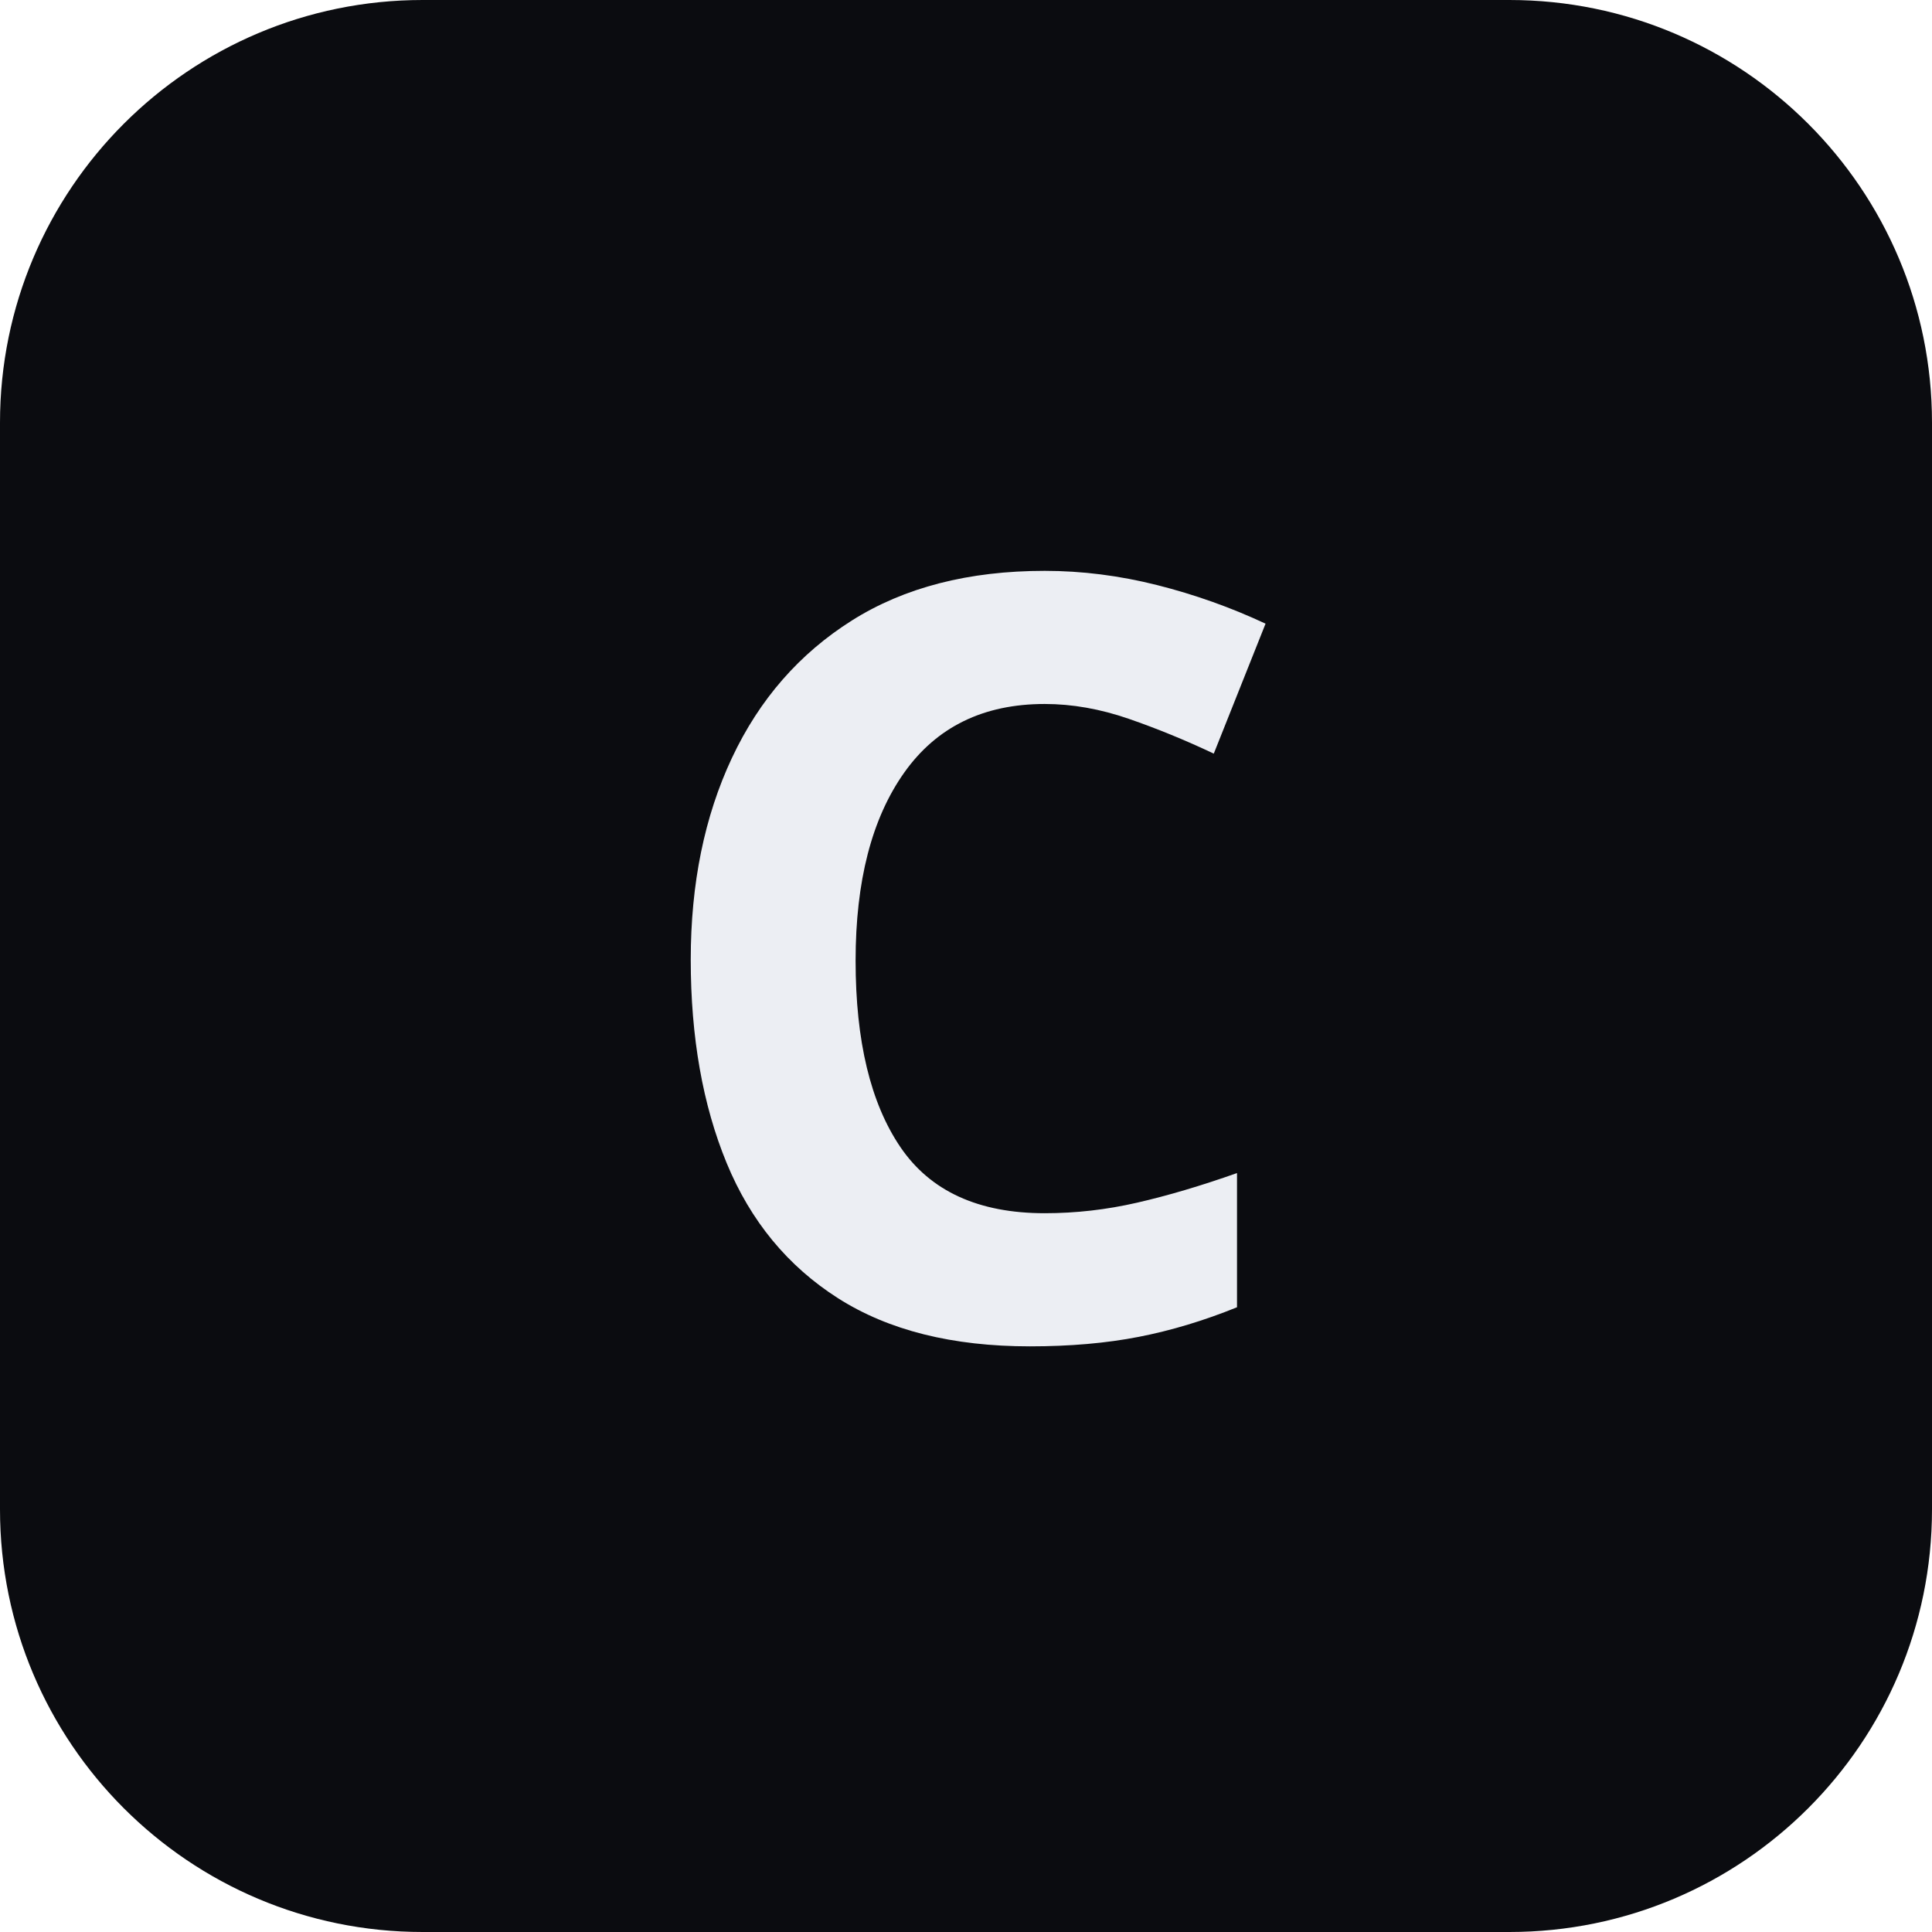
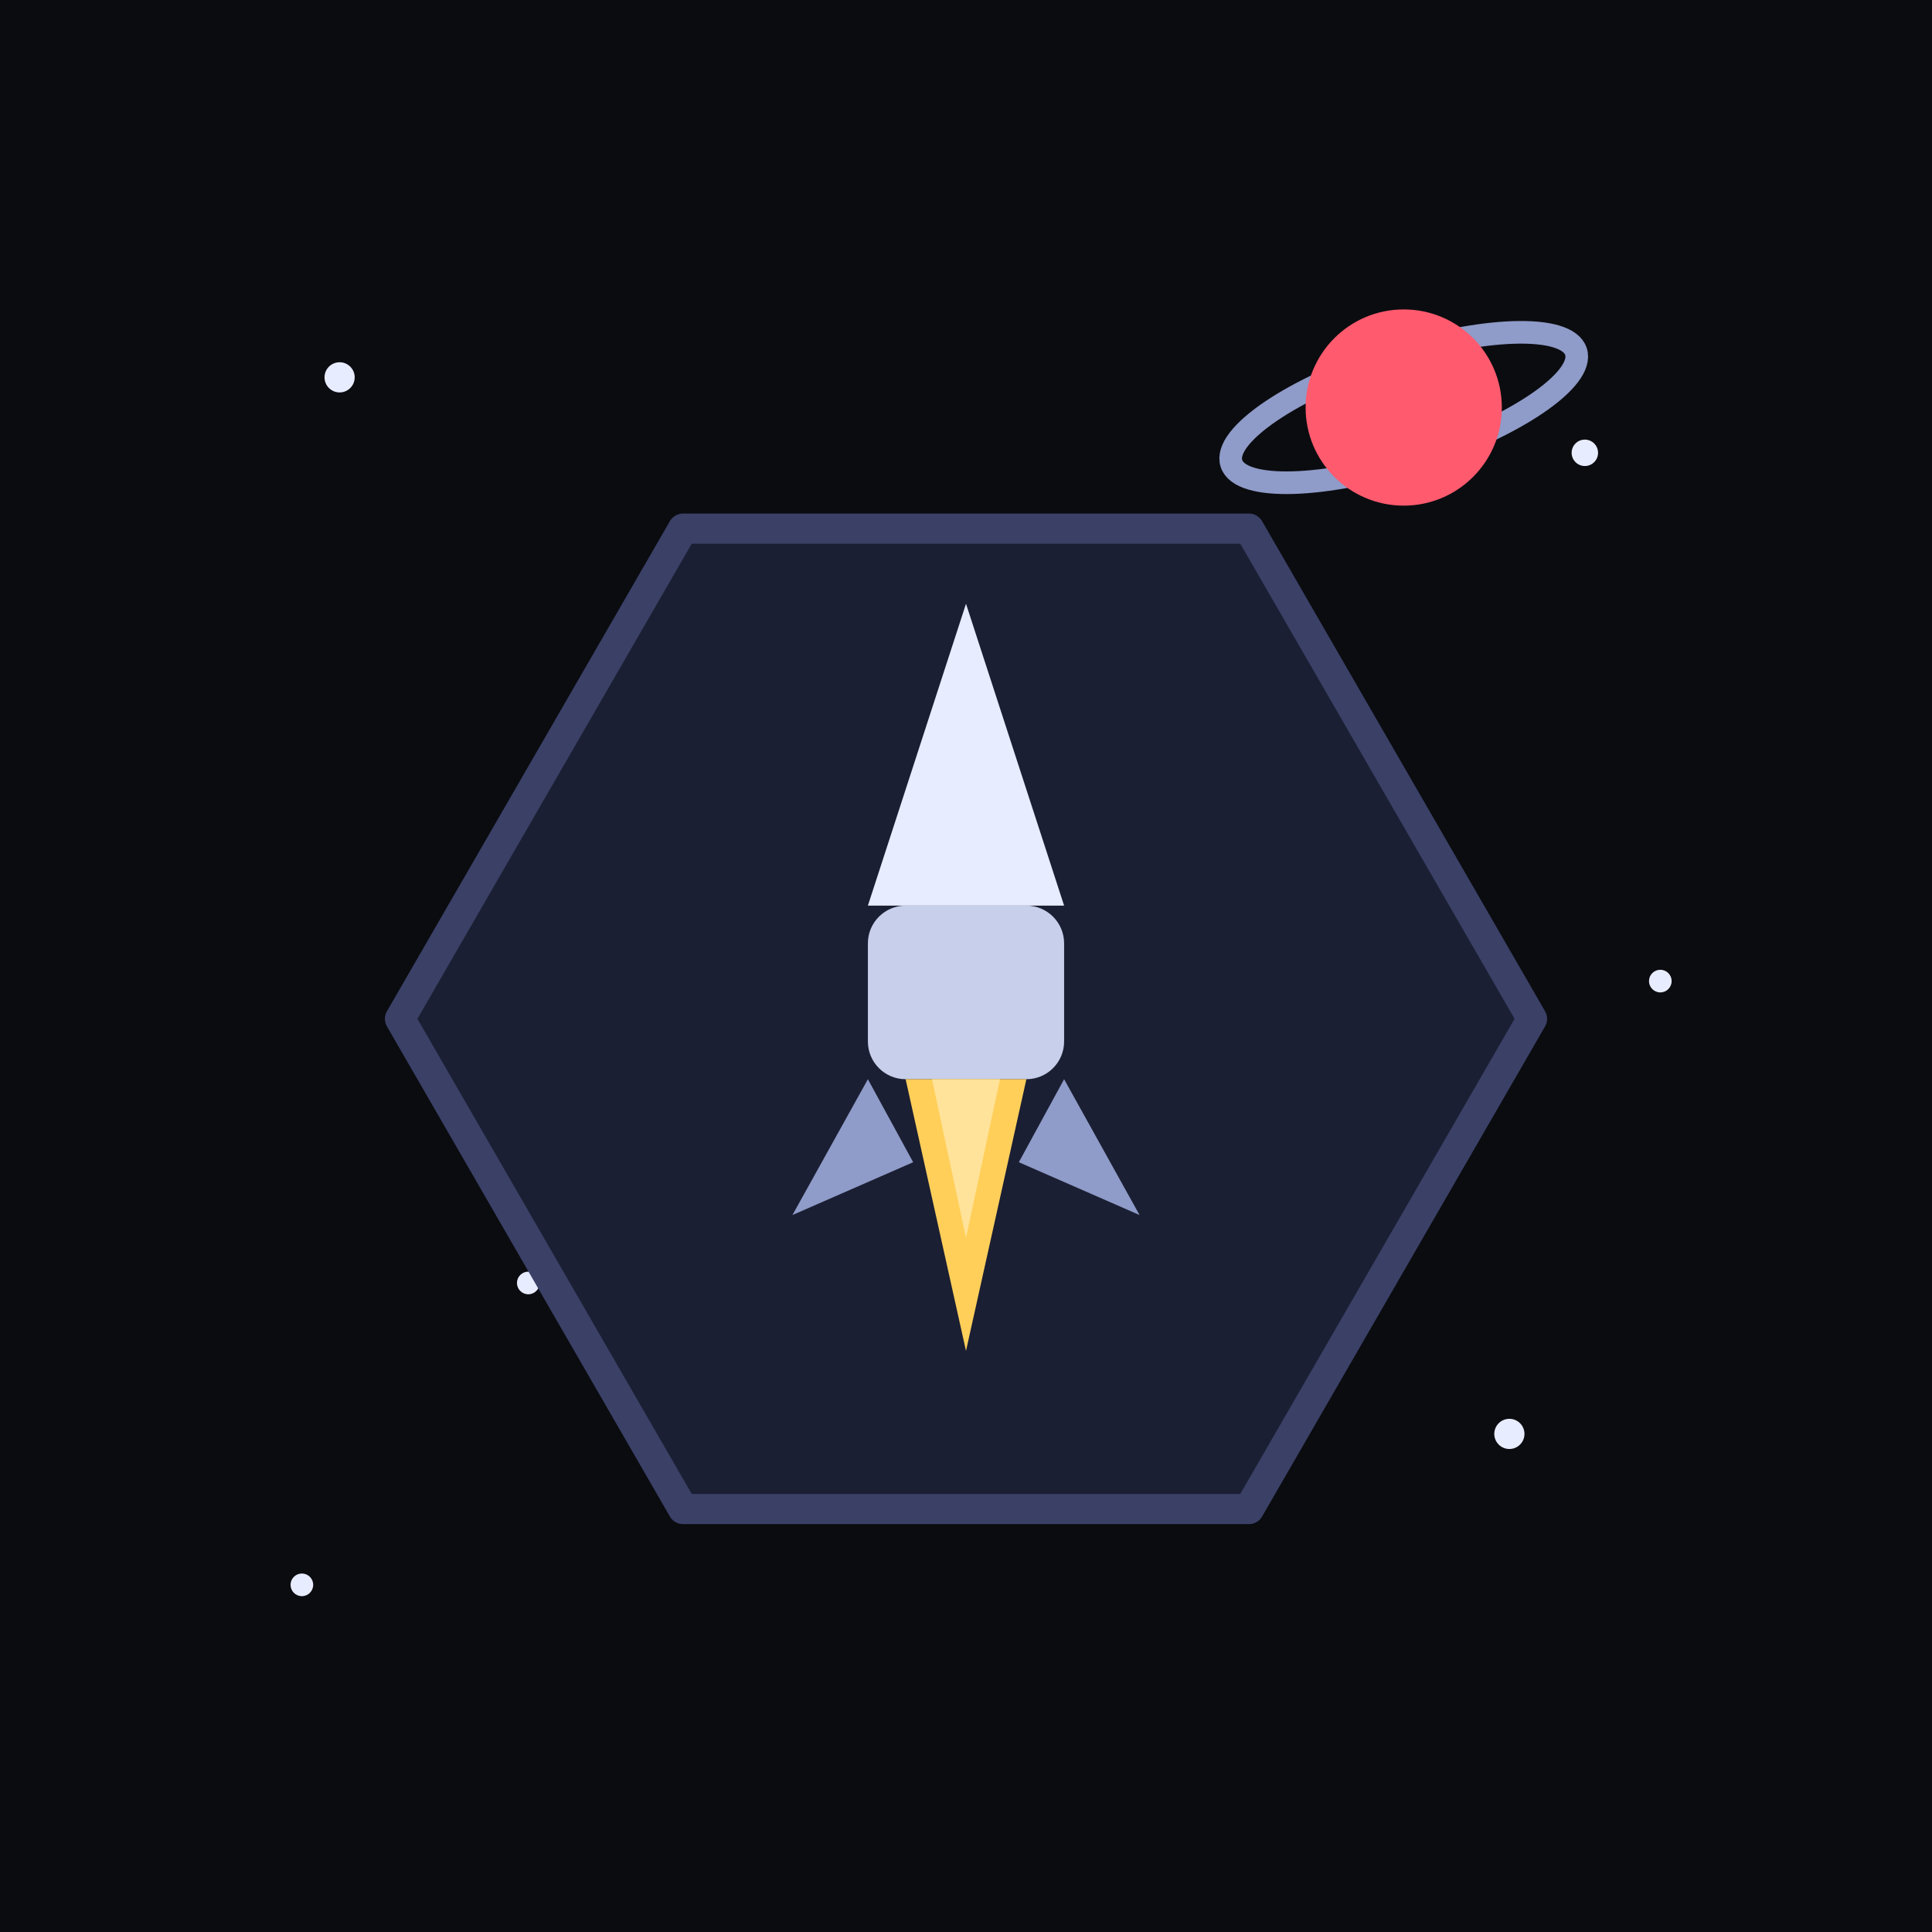
<svg xmlns="http://www.w3.org/2000/svg" viewBox="0 0 512 512">
-   <rect width="512" height="512" rx="112" fill="#0b0c10" />
-   <text x="256" y="256" dy=".35em" text-anchor="middle" font-family="system-ui,sans-serif" font-weight="700" font-size="280" fill="#eceef3">C</text>
+   <rect width="512" height="512" fill="#0b0c10" />
+   <g fill="#e8ecff">
+     <circle cx="90" cy="100" r="4" />
+     <circle cx="140" cy="340" r="3" />
+     <circle cx="420" cy="120" r="3.5" />
+     <circle cx="400" cy="380" r="4" />
+     <circle cx="80" cy="420" r="3" />
+     <circle cx="440" cy="260" r="3" />
+   </g>
+   <g transform="translate(372 108)">
+     <ellipse cx="0" cy="0" rx="48" ry="14" fill="none" stroke="#8f9bc8" stroke-width="6" transform="rotate(-18)" />
+     <circle cx="0" cy="0" r="26" fill="#ff5a6e" />
+   </g>
+   <polygon points="406,270 331,399.9 181,399.9 106,270 181,140.1 331,140.1" fill="#1b1f33" stroke="#3a4066" stroke-width="8" stroke-linejoin="round" />
+   <g transform="translate(256 270)">
+     <polygon points="0,-110 26,-30 -26,-30" fill="#e8ecff" />
+     <rect x="-26" y="-30" width="52" height="46" rx="10" fill="#c7cfea" />
+     <polygon points="-26,16 -46,52 -14,38" fill="#8f9bc8" />
+     <polygon points="26,16 46,52 14,38" fill="#8f9bc8" />
+     <polygon points="-16,16 16,16 0,88" fill="#ffcf5a" />
+     <polygon points="-9,16 9,16 0,58" fill="#ffe39a" />
+   </g>
</svg>
